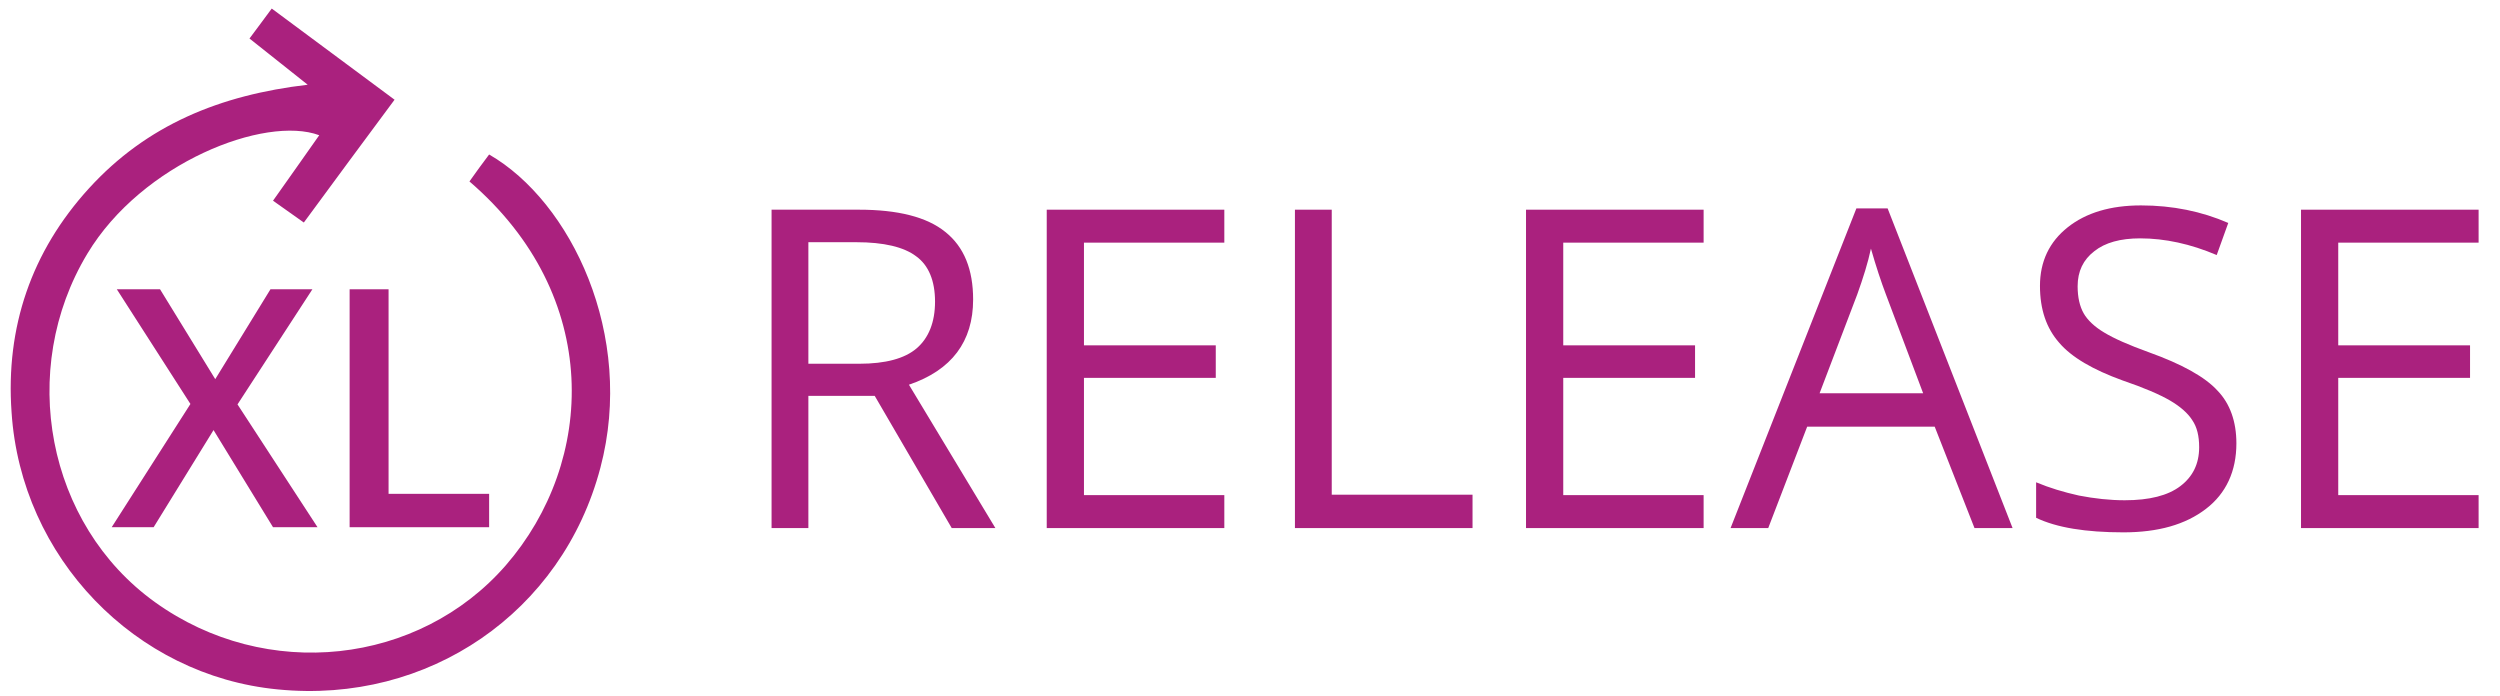
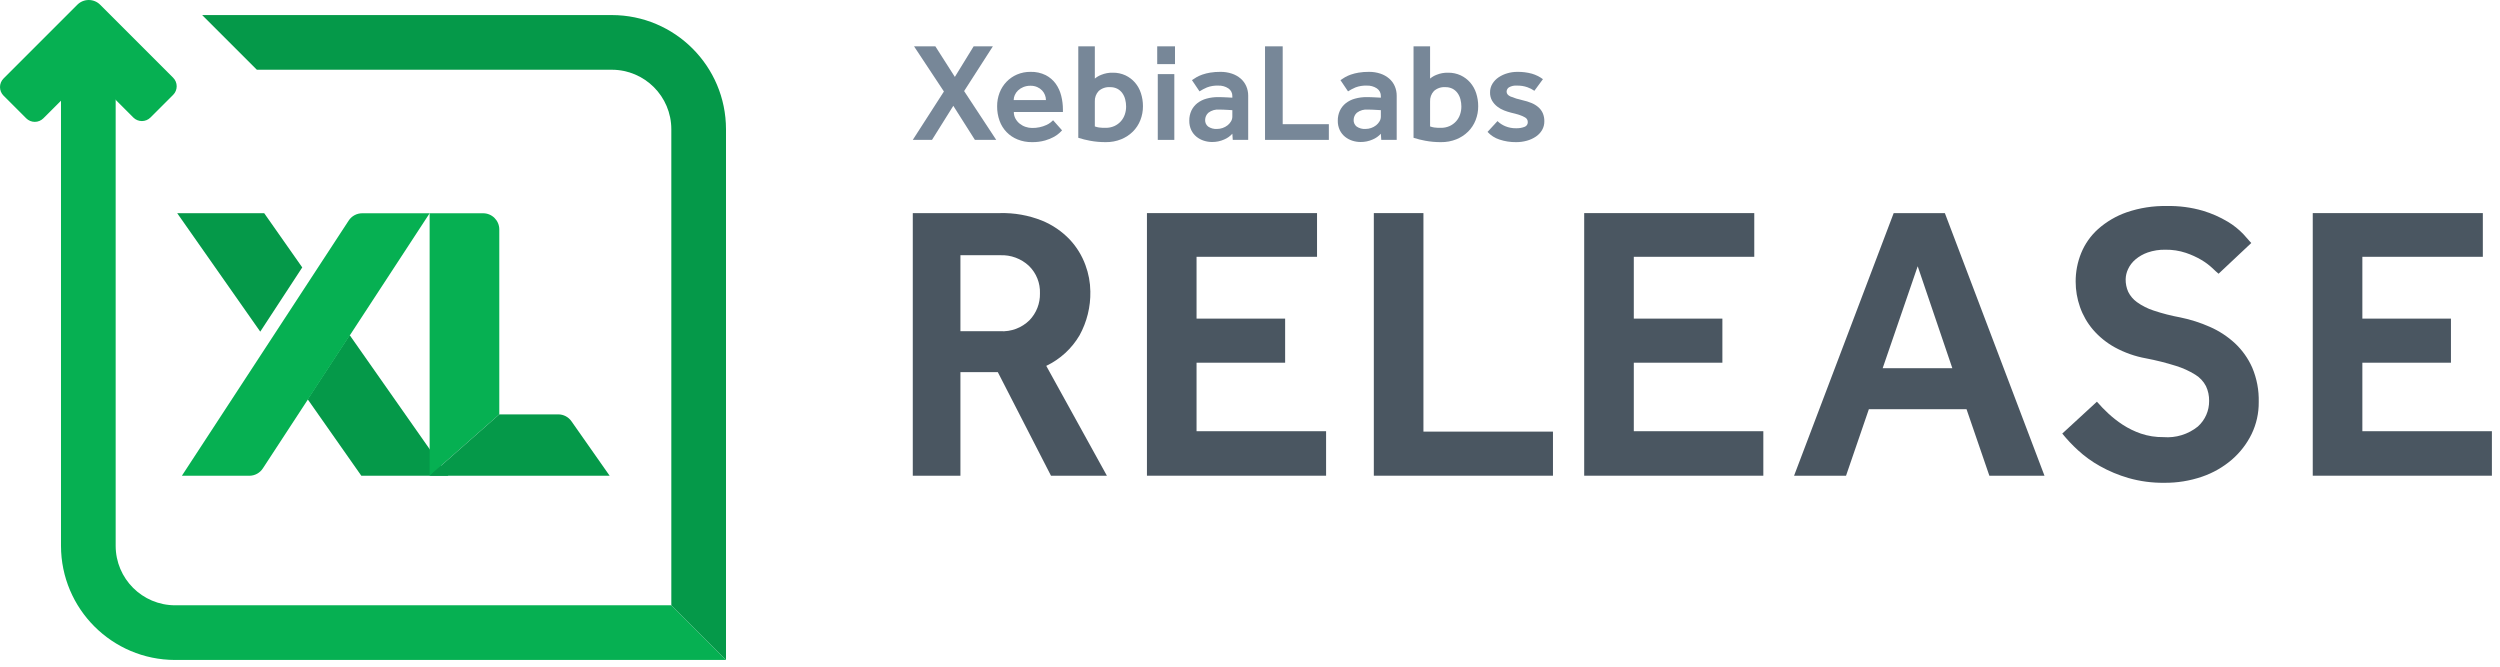
- <svg xmlns="http://www.w3.org/2000/svg" version="1.1" id="Layer_2" x="0px" y="0px" viewBox="0 0 584.2 162.5" style="enable-background:new 0 0 584.2 162.5;" xml:space="preserve">
-   <style type="text/css">
- 	.st0{fill:#AA217E;}
- </style>
-   <g>
-     <path class="st0" d="M63.5,2c9.7,7.2,19,14.1,28.7,21.3C85,33,78.2,42.2,71,52c-2.4-1.7-4.5-3.2-7.2-5.1   c3.7-5.2,7.2-10.2,10.8-15.3C62,26.9,33.2,38,20.4,59.3c-16.3,27.1-9.5,63.2,15.8,81.4c26,18.7,61.7,14.7,82-8.6   c21-24.2,22.7-62.9-8.5-89.7c1.5-2.1,3-4.2,4.6-6.3c19.1,11,34.2,42.2,26,73.2c-8.9,33.8-40.2,55.3-75.4,51.8   c-33.3-3.2-60-30.8-62.2-64.8C1.3,76.5,7.3,58.8,20.8,44s30.6-21.8,51.1-24.2c-4.4-3.5-8.8-7-13.6-10.8C60,6.7,61.6,4.6,63.5,2z" />
-     <g>
-       <path class="st0" d="M74.2,123.2H63.8l-13.9-22.7l-14,22.7h-9.8l18.4-28.8L27.3,67.6h10.1l12.9,21l12.9-21H73L55.5,94.5    L74.2,123.2z" />
-       <path class="st0" d="M81.7,123.2V67.6h9.1v47.8h23.5v7.8H81.7z" />
+ <svg xmlns="http://www.w3.org/2000/svg" width="300px" height="80px" viewBox="0 0 300 80" version="1.1">
+   <defs />
+   <g id="Page-1" stroke="none" stroke-width="1" fill="none" fill-rule="evenodd">
+     <g id="xlr-2color-mark-300" fill-rule="nonzero">
+       <path d="M179.698,14.532 C179.968,14.794 180.285,15.002 180.633,15.146 C181.041,15.315 181.479,15.398 181.92,15.39 C182.27,15.403 182.619,15.346 182.947,15.222 C183.183,15.141 183.34,14.916 183.334,14.666 C183.346,14.417 183.206,14.184 182.981,14.077 C182.789,13.967 182.585,13.876 182.375,13.808 C182.032,13.695 181.684,13.599 181.331,13.522 C181.045,13.449 180.764,13.359 180.49,13.252 C180.196,13.139 179.921,12.983 179.673,12.79 C179.423,12.596 179.211,12.356 179.051,12.083 C178.881,11.783 178.797,11.442 178.806,11.098 C178.8,10.727 178.899,10.362 179.092,10.046 C179.284,9.737 179.539,9.473 179.841,9.272 C180.162,9.058 180.514,8.896 180.885,8.792 C181.265,8.681 181.659,8.624 182.055,8.624 C182.654,8.611 183.252,8.685 183.831,8.842 C184.306,8.982 184.754,9.204 185.152,9.499 L184.125,10.896 C183.866,10.715 183.583,10.571 183.284,10.467 C182.889,10.33 182.473,10.264 182.055,10.273 C181.713,10.242 181.369,10.315 181.07,10.484 C180.899,10.598 180.795,10.791 180.792,10.997 C180.792,11.244 180.947,11.437 181.255,11.578 C181.721,11.768 182.203,11.917 182.695,12.024 C183.066,12.103 183.429,12.216 183.78,12.36 C184.081,12.483 184.359,12.654 184.605,12.865 C184.831,13.063 185.012,13.307 185.135,13.581 C185.266,13.892 185.329,14.228 185.32,14.565 C185.325,14.928 185.232,15.286 185.051,15.601 C184.868,15.913 184.618,16.18 184.319,16.383 C183.989,16.606 183.625,16.774 183.242,16.88 C182.817,17 182.378,17.059 181.937,17.057 C181.257,17.066 180.579,16.961 179.934,16.745 C179.386,16.568 178.893,16.252 178.504,15.828 L179.698,14.532 Z" id="Shape" fill="#778798" />
+       <polygon id="Shape" fill="#778798" points="113.269 10.98 109.684 5.56 112.243 5.56 114.583 9.229 116.838 5.56 119.144 5.56 115.694 10.93 119.548 16.787 116.989 16.787 114.397 12.697 111.839 16.787 109.533 16.787" />
+       <path d="M127.449,15.642 L127.171,15.92 C126.973,16.106 126.753,16.268 126.515,16.4 C126.169,16.593 125.802,16.746 125.421,16.854 C124.903,16.999 124.367,17.067 123.83,17.056 C123.242,17.064 122.659,16.955 122.114,16.737 C121.104,16.337 120.315,15.521 119.95,14.498 C119.748,13.937 119.648,13.344 119.656,12.747 C119.651,12.192 119.751,11.641 119.95,11.123 C120.137,10.638 120.417,10.195 120.775,9.819 C121.133,9.445 121.562,9.148 122.037,8.943 C122.551,8.725 123.104,8.616 123.662,8.623 C124.294,8.604 124.921,8.74 125.488,9.019 C125.965,9.264 126.378,9.619 126.692,10.054 C127,10.491 127.222,10.982 127.348,11.502 C127.483,12.041 127.551,12.595 127.55,13.151 L127.55,13.438 L121.659,13.438 C121.655,13.713 121.721,13.986 121.853,14.229 C121.979,14.462 122.151,14.668 122.357,14.835 C122.568,15.005 122.808,15.136 123.064,15.222 C123.316,15.309 123.58,15.355 123.847,15.356 C124.445,15.367 125.037,15.243 125.581,14.994 C125.758,14.914 125.925,14.813 126.077,14.692 C126.206,14.585 126.304,14.498 126.372,14.431 L127.449,15.642 Z M125.514,12.007 C125.512,11.799 125.472,11.594 125.396,11.401 C125.316,11.198 125.199,11.013 125.051,10.854 C124.886,10.682 124.688,10.544 124.47,10.45 C124.215,10.339 123.94,10.285 123.662,10.29 C123.365,10.284 123.07,10.339 122.795,10.45 C122.561,10.544 122.347,10.681 122.164,10.854 C122.001,11.009 121.869,11.195 121.777,11.401 C121.689,11.591 121.644,11.798 121.642,12.007 L125.514,12.007 Z" id="Shape" fill="#778798" />
+       <path d="M129.394,5.56 L131.38,5.56 L131.38,9.431 C131.611,9.238 131.873,9.084 132.154,8.977 C132.592,8.798 133.062,8.712 133.535,8.724 C134.06,8.715 134.581,8.824 135.058,9.044 C135.491,9.25 135.878,9.542 136.194,9.903 C136.517,10.277 136.76,10.712 136.91,11.182 C137.074,11.687 137.157,12.216 137.154,12.748 C137.158,13.321 137.052,13.889 136.842,14.422 C136.642,14.933 136.338,15.397 135.95,15.786 C135.547,16.184 135.069,16.498 134.545,16.711 C133.957,16.949 133.327,17.066 132.693,17.056 C132.058,17.061 131.424,17.005 130.8,16.888 C130.324,16.802 129.854,16.684 129.394,16.535 L129.394,5.56 Z M131.38,15.171 C131.539,15.228 131.702,15.27 131.868,15.297 C132.131,15.331 132.395,15.345 132.66,15.34 C133.024,15.348 133.386,15.276 133.72,15.129 C134.014,14.996 134.277,14.804 134.494,14.565 C134.708,14.329 134.871,14.051 134.974,13.749 C135.08,13.443 135.134,13.122 135.134,12.798 C135.135,12.503 135.098,12.209 135.024,11.923 C134.957,11.654 134.84,11.4 134.679,11.174 C134.523,10.956 134.319,10.777 134.082,10.652 C133.813,10.517 133.515,10.45 133.215,10.458 C132.714,10.421 132.219,10.588 131.843,10.921 C131.521,11.264 131.354,11.723 131.38,12.192 L131.38,15.171 Z" id="Shape" fill="#778798" />
+       <polygon id="Shape" fill="#778798" points="138.933 8.893 140.919 8.893 140.919 16.787 138.933 16.787" />
+       <path d="M147.881,16.046 C147.611,16.346 147.277,16.582 146.905,16.737 C146.445,16.943 145.945,17.047 145.441,17.04 C145.112,17.039 144.786,16.988 144.473,16.888 C144.155,16.788 143.859,16.632 143.597,16.425 C143.327,16.21 143.109,15.937 142.958,15.626 C142.788,15.268 142.705,14.876 142.714,14.481 C142.707,14.066 142.793,13.655 142.966,13.278 C143.13,12.93 143.372,12.625 143.673,12.386 C143.998,12.133 144.37,11.947 144.767,11.839 C145.227,11.711 145.703,11.648 146.181,11.653 C146.338,11.653 146.512,11.656 146.703,11.662 C146.894,11.667 147.079,11.676 147.258,11.687 C147.46,11.698 147.668,11.71 147.881,11.721 L147.881,11.536 C147.893,11.167 147.715,10.817 147.41,10.61 C147.046,10.371 146.616,10.253 146.181,10.273 C145.722,10.255 145.264,10.33 144.834,10.492 C144.524,10.624 144.226,10.781 143.942,10.963 L143.034,9.616 C143.19,9.504 143.37,9.389 143.572,9.271 C143.797,9.143 144.034,9.036 144.279,8.951 C144.583,8.847 144.896,8.768 145.213,8.716 C145.622,8.65 146.036,8.619 146.45,8.623 C146.916,8.617 147.379,8.688 147.822,8.834 C148.207,8.96 148.565,9.16 148.874,9.423 C149.163,9.672 149.393,9.982 149.547,10.332 C149.706,10.695 149.787,11.088 149.783,11.485 L149.783,16.787 L147.931,16.787 L147.881,16.046 Z M147.881,13.219 C147.679,13.208 147.483,13.196 147.292,13.185 C147.135,13.174 146.969,13.166 146.796,13.16 C146.621,13.154 146.473,13.151 146.349,13.151 C145.869,13.102 145.387,13.237 145.003,13.53 C144.758,13.752 144.618,14.067 144.616,14.397 C144.602,14.704 144.736,14.998 144.977,15.188 C145.292,15.4 145.668,15.501 146.046,15.474 C146.504,15.473 146.949,15.319 147.309,15.037 C147.474,14.906 147.613,14.746 147.721,14.565 C147.826,14.393 147.881,14.195 147.881,13.993 L147.881,13.219 Z" id="Shape" fill="#778798" />
+       <polygon id="Shape" fill="#778798" points="151.803 5.56 153.924 5.56 153.924 14.902 159.462 14.902 159.462 16.787 151.803 16.787" />
+       <path d="M165.702,16.046 C165.432,16.346 165.098,16.582 164.726,16.737 C164.265,16.943 163.766,17.047 163.261,17.04 C162.933,17.039 162.606,16.988 162.293,16.888 C161.976,16.788 161.679,16.632 161.418,16.425 C161.148,16.21 160.929,15.937 160.778,15.626 C160.609,15.268 160.525,14.876 160.535,14.481 C160.527,14.066 160.614,13.655 160.787,13.278 C160.951,12.93 161.193,12.625 161.494,12.386 C161.819,12.133 162.191,11.947 162.588,11.839 C163.048,11.711 163.524,11.648 164.002,11.653 C164.159,11.653 164.333,11.656 164.523,11.662 C164.714,11.667 164.899,11.676 165.079,11.687 C165.281,11.698 165.489,11.71 165.702,11.721 L165.702,11.536 C165.714,11.167 165.536,10.817 165.231,10.61 C164.867,10.371 164.436,10.253 164.002,10.273 C163.543,10.255 163.085,10.33 162.655,10.492 C162.345,10.624 162.047,10.781 161.763,10.963 L160.854,9.616 C161.011,9.504 161.191,9.389 161.393,9.271 C161.618,9.143 161.854,9.036 162.099,8.951 C162.404,8.847 162.716,8.768 163.034,8.716 C163.443,8.65 163.857,8.619 164.271,8.623 C164.737,8.617 165.2,8.688 165.643,8.834 C166.028,8.96 166.385,9.16 166.695,9.423 C166.984,9.672 167.214,9.982 167.368,10.332 C167.527,10.695 167.607,11.088 167.604,11.485 L167.604,16.787 L165.752,16.787 L165.702,16.046 Z M165.702,13.219 C165.5,13.208 165.303,13.196 165.113,13.185 C164.955,13.174 164.79,13.166 164.616,13.16 C164.442,13.154 164.293,13.151 164.17,13.151 C163.689,13.102 163.208,13.237 162.823,13.53 C162.579,13.752 162.438,14.067 162.437,14.397 C162.423,14.704 162.557,14.998 162.798,15.188 C163.113,15.4 163.489,15.501 163.867,15.474 C164.325,15.473 164.769,15.319 165.13,15.037 C165.294,14.906 165.434,14.746 165.542,14.565 C165.647,14.393 165.702,14.195 165.702,13.993 L165.702,13.219 Z" id="Shape" fill="#778798" />
+       <path d="M169.624,5.56 L171.61,5.56 L171.61,9.431 C171.841,9.238 172.103,9.084 172.384,8.977 C172.822,8.798 173.292,8.712 173.765,8.725 C174.29,8.715 174.811,8.824 175.288,9.045 C175.721,9.25 176.108,9.542 176.424,9.903 C176.746,10.277 176.99,10.712 177.14,11.182 C177.304,11.688 177.387,12.216 177.384,12.748 C177.388,13.321 177.282,13.889 177.072,14.422 C176.872,14.933 176.568,15.398 176.18,15.786 C175.777,16.184 175.299,16.498 174.775,16.712 C174.187,16.949 173.557,17.066 172.923,17.057 C172.288,17.061 171.654,17.005 171.029,16.888 C170.554,16.802 170.084,16.684 169.624,16.535 L169.624,5.56 Z M171.61,15.171 C171.769,15.228 171.932,15.27 172.098,15.297 C172.361,15.331 172.625,15.345 172.89,15.34 C173.254,15.348 173.616,15.276 173.95,15.129 C174.244,14.996 174.507,14.804 174.724,14.565 C174.938,14.329 175.101,14.051 175.204,13.749 C175.31,13.443 175.364,13.122 175.364,12.798 C175.365,12.503 175.328,12.209 175.255,11.923 C175.187,11.654 175.07,11.4 174.909,11.174 C174.753,10.956 174.549,10.777 174.312,10.652 C174.043,10.517 173.745,10.45 173.445,10.458 C172.944,10.421 172.449,10.588 172.073,10.921 C171.751,11.264 171.584,11.723 171.61,12.192 L171.61,15.171 Z" id="Shape" fill="#778798" />
+       <rect id="Rectangle-path" fill="#778798" x="138.866" y="5.56" width="2.134" height="2.134" />
+       <path d="M3.145,14.197 L0.426,11.479 C-0.142,10.91 -0.142,9.989 0.426,9.42 L9.277,0.569 C9.641,0.205 10.135,3.09252536e-05 10.65,3.09252536e-05 C11.164,3.09252536e-05 11.658,0.205 12.022,0.569 L20.777,9.325 C21.05,9.598 21.203,9.968 21.203,10.354 C21.203,10.74 21.05,11.11 20.777,11.383 L18.056,14.102 C17.488,14.67 16.566,14.67 15.998,14.102 L10.649,8.752 L5.204,14.198 C4.931,14.471 4.56,14.624 4.174,14.624 C3.788,14.624 3.418,14.47 3.145,14.197 Z" id="Shape" fill="#06B052" />
+       <path d="M80.559,72.635 L21.014,72.635 C17.075,72.63 13.884,69.439 13.88,65.501 L13.88,7.729 L7.319,7.729 L7.319,65.501 C7.328,73.061 13.454,79.187 21.014,79.196 L87.12,79.196 L80.559,72.635 Z" id="Shape" fill="#06B052" />
+       <polygon id="Shape" fill="#059949" points="53.797 57.09 41.957 40.207 36.92 47.91 43.36 57.09" />
+       <path d="M43.465,25.592 C42.81,25.592 42.199,25.922 41.841,26.471 L21.825,57.091 L29.915,57.091 C30.582,57.091 31.202,56.749 31.557,56.184 L51.556,25.592 L43.465,25.592 Z" id="Shape" fill="#06B052" />
+       <path d="M59.915,49.724 L59.915,27.532 C59.915,26.461 59.046,25.592 57.974,25.592 L51.556,25.592 L51.556,57.091 L59.915,49.724 Z" id="Shape" fill="#06B052" />
+       <path d="M68.573,50.551 C68.21,50.033 67.617,49.724 66.984,49.724 L59.915,49.724 L51.556,57.091 L51.556,57.091 L73.159,57.091 L68.573,50.551 Z" id="Shape" fill="#059949" />
+       <polygon id="Shape" fill="#059949" points="31.707 25.587 21.267 25.587 31.23 39.797 36.27 32.09" />
+       <path d="M73.425,1.808 L24.262,1.81 L30.823,8.369 L73.425,8.369 C77.363,8.374 80.554,11.565 80.559,15.503 L80.559,72.635 L87.12,79.196 L87.12,15.503 C87.111,7.944 80.985,1.817 73.425,1.808 Z" id="Shape" fill="#059949" />
+       <path d="M109.534,25.572 L119.976,25.572 C121.704,25.526 123.424,25.831 125.031,26.47 C126.299,26.987 127.442,27.768 128.385,28.761 C129.205,29.641 129.84,30.678 130.252,31.808 C130.629,32.822 130.829,33.892 130.842,34.974 C130.879,36.813 130.43,38.63 129.543,40.242 C128.608,41.834 127.217,43.109 125.551,43.903 L132.827,57.085 L126.118,57.085 L119.74,44.659 L115.251,44.659 L115.251,57.085 L109.534,57.085 L109.534,25.572 Z M120.023,39.746 C121.331,39.825 122.611,39.344 123.543,38.423 C124.37,37.561 124.82,36.405 124.795,35.21 C124.841,33.97 124.36,32.769 123.472,31.903 C122.54,31.033 121.297,30.573 120.023,30.627 L115.251,30.627 L115.251,39.746 L120.023,39.746 Z" id="Shape" fill="#4A5661" />
+       <polygon id="Shape" fill="#4A5661" points="137.633 25.572 158.044 25.572 158.044 30.816 143.586 30.816 143.586 38.234 154.216 38.234 154.216 43.525 143.586 43.525 143.586 51.746 159.131 51.746 159.131 57.085 137.633 57.085" />
+       <polygon id="Shape" fill="#4A5661" points="164.859 25.572 170.812 25.572 170.812 51.794 186.356 51.794 186.356 57.085 164.859 57.085" />
+       <polygon id="Shape" fill="#4A5661" points="190.103 25.572 210.513 25.572 210.513 30.816 196.056 30.816 196.056 38.234 206.686 38.234 206.686 43.525 196.056 43.525 196.056 51.746 211.6 51.746 211.6 57.085 190.103 57.085" />
+       <path d="M227.242,25.572 L233.383,25.572 L245.337,57.085 L238.723,57.085 L235.982,49.1 L224.265,49.1 L221.525,57.085 L215.289,57.085 L227.242,25.572 Z M234.281,44.187 L230.124,31.95 L225.919,44.187 L234.281,44.187 Z" id="Shape" fill="#4A5661" />
+       <path d="M251.63,48.203 C252.053,48.691 252.503,49.156 252.976,49.597 C253.519,50.103 254.104,50.561 254.725,50.967 C255.404,51.408 256.133,51.765 256.898,52.029 C257.773,52.325 258.692,52.469 259.615,52.455 C261.106,52.576 262.586,52.119 263.749,51.179 C264.617,50.396 265.108,49.278 265.095,48.108 C265.106,47.497 264.977,46.89 264.717,46.336 C264.424,45.772 263.984,45.298 263.442,44.966 C262.712,44.512 261.926,44.155 261.103,43.903 C259.933,43.535 258.741,43.235 257.536,43.005 C256.221,42.77 254.953,42.323 253.78,41.683 C252.787,41.135 251.899,40.416 251.157,39.557 C250.475,38.755 249.946,37.834 249.599,36.84 C249.254,35.861 249.078,34.83 249.079,33.792 C249.074,32.619 249.299,31.455 249.741,30.368 C250.191,29.266 250.886,28.28 251.772,27.485 C252.772,26.6 253.936,25.918 255.197,25.477 C256.754,24.943 258.394,24.688 260.04,24.722 C261.493,24.692 262.943,24.883 264.339,25.288 C265.39,25.602 266.399,26.047 267.34,26.611 C268.026,27.021 268.653,27.522 269.205,28.099 C269.646,28.589 269.961,28.943 270.151,29.163 L266.229,32.848 C266.071,32.722 265.819,32.494 265.474,32.163 C265.076,31.794 264.64,31.47 264.174,31.194 C263.583,30.847 262.958,30.562 262.308,30.344 C261.516,30.081 260.685,29.953 259.851,29.966 C259.128,29.951 258.409,30.062 257.725,30.296 C257.181,30.486 256.676,30.774 256.237,31.147 C255.865,31.465 255.566,31.86 255.363,32.304 C255.185,32.682 255.088,33.092 255.079,33.509 C255.069,34.03 255.174,34.546 255.386,35.021 C255.628,35.509 255.985,35.93 256.426,36.25 C257.038,36.692 257.715,37.034 258.434,37.266 C259.484,37.617 260.557,37.893 261.647,38.092 C262.865,38.341 264.053,38.721 265.189,39.226 C266.291,39.709 267.305,40.372 268.189,41.187 C269.072,42.013 269.779,43.009 270.268,44.115 C270.819,45.423 271.085,46.832 271.048,48.25 C271.062,49.574 270.771,50.883 270.197,52.077 C269.625,53.249 268.822,54.294 267.836,55.148 C266.781,56.056 265.562,56.754 264.245,57.203 C262.785,57.703 261.251,57.951 259.709,57.935 C258.264,57.953 256.824,57.762 255.434,57.368 C254.232,57.022 253.075,56.539 251.984,55.927 C251.03,55.396 250.142,54.753 249.339,54.013 C248.669,53.398 248.046,52.735 247.472,52.029 L251.63,48.203 Z" id="Shape" fill="#4A5661" />
+       <polygon id="Shape" fill="#4A5661" points="277.53 25.572 297.94 25.572 297.94 30.816 283.483 30.816 283.483 38.234 294.113 38.234 294.113 43.525 283.483 43.525 283.483 51.746 299.027 51.746 299.027 57.085 277.53 57.085" />
    </g>
  </g>
-   <g>
-     <path class="st0" d="M188.9,92.4v31h-8.6V49h20.4c9.1,0,15.9,1.7,20.2,5.2c4.4,3.5,6.5,8.8,6.5,15.8c0,9.8-5,16.5-15,19.9   l20.2,33.5h-10.2l-18-30.9h-15.5L188.9,92.4L188.9,92.4z M188.9,85h11.9c6.1,0,10.6-1.2,13.4-3.6c2.8-2.4,4.3-6.1,4.3-10.9   c0-4.9-1.5-8.5-4.4-10.6c-2.9-2.2-7.6-3.3-14-3.3h-11.2V85z" />
-     <path class="st0" d="M286.1,123.4h-41.5V49h41.5v7.7h-32.8v24h30.8v7.6h-30.8v27.4h32.8V123.4z" />
-     <path class="st0" d="M302.6,123.4V49h8.6v66.6h32.9v7.8H302.6z" />
-     <path class="st0" d="M398.1,123.4h-41.5V49h41.5v7.7h-32.8v24h30.8v7.6h-30.8v27.4h32.8V123.4z" />
-     <path class="st0" d="M461.4,123.4l-9.3-23.7h-29.8l-9.1,23.7h-8.8l29.4-74.7h7.3l29.2,74.7H461.4z M449.4,91.9l-8.7-23.1   c-1.1-2.9-2.3-6.5-3.5-10.7c-0.7,3.3-1.8,6.8-3.2,10.7l-8.8,23.1H449.4z" />
-     <path class="st0" d="M522.6,103.6c0,6.5-2.4,11.7-7.1,15.3c-4.8,3.7-11.2,5.5-19.3,5.5c-8.8,0-15.6-1.1-20.4-3.4v-8.3   c3.1,1.3,6.4,2.3,10,3.1c3.6,0.7,7.2,1.1,10.7,1.1c5.8,0,10.1-1.1,13-3.3c2.9-2.2,4.4-5.2,4.4-9.1c0-2.6-0.5-4.7-1.6-6.3   c-1-1.6-2.8-3.2-5.2-4.6s-6.1-3-11.1-4.7c-6.9-2.5-11.9-5.4-14.8-8.8c-3-3.4-4.5-7.8-4.5-13.3c0-5.7,2.2-10.3,6.5-13.7   s10-5.1,17.1-5.1c7.4,0,14.2,1.4,20.4,4.1l-2.7,7.5c-6.1-2.6-12.1-3.9-17.9-3.9c-4.6,0-8.2,1-10.7,3c-2.6,2-3.9,4.7-3.9,8.2   c0,2.6,0.5,4.7,1.4,6.3s2.6,3.2,4.8,4.5c2.3,1.4,5.7,2.9,10.4,4.6c7.8,2.8,13.2,5.8,16.1,9C521.1,94.3,522.6,98.5,522.6,103.6z" />
-     <path class="st0" d="M579.2,123.4h-41.5V49h41.5v7.7h-32.8v24h30.8v7.6h-30.8v27.4h32.8V123.4z" />
-   </g>
</svg>
